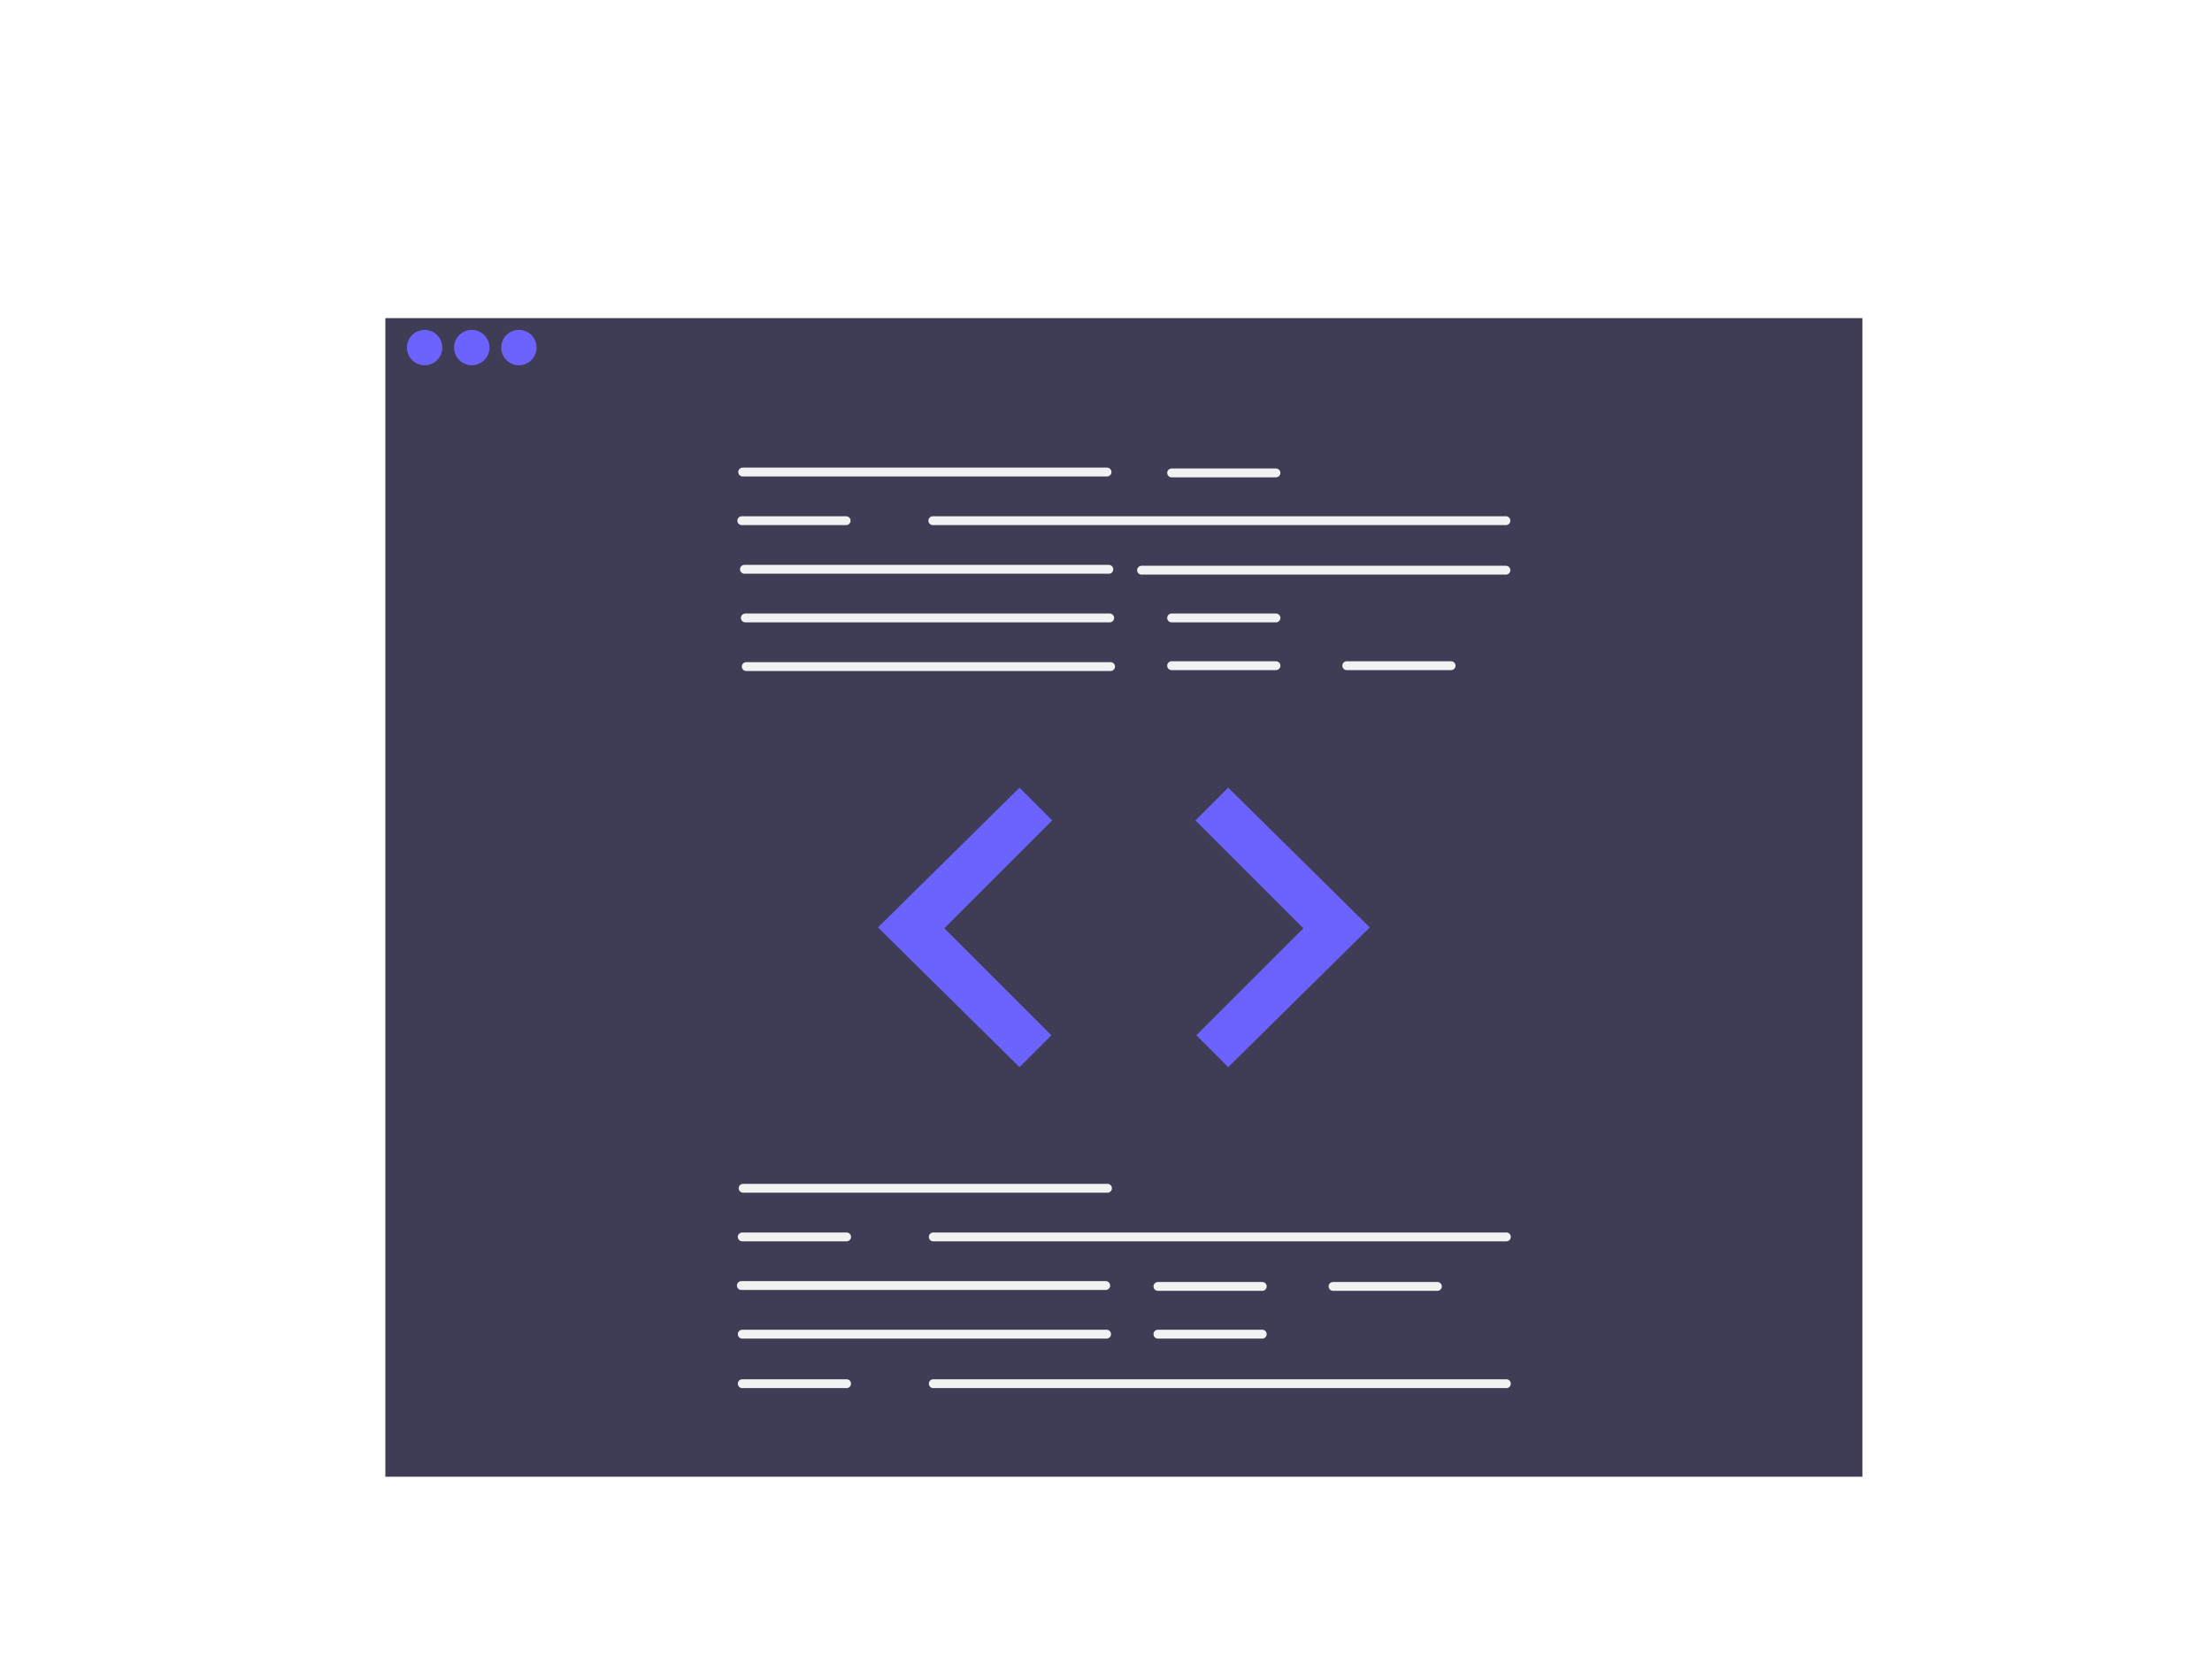
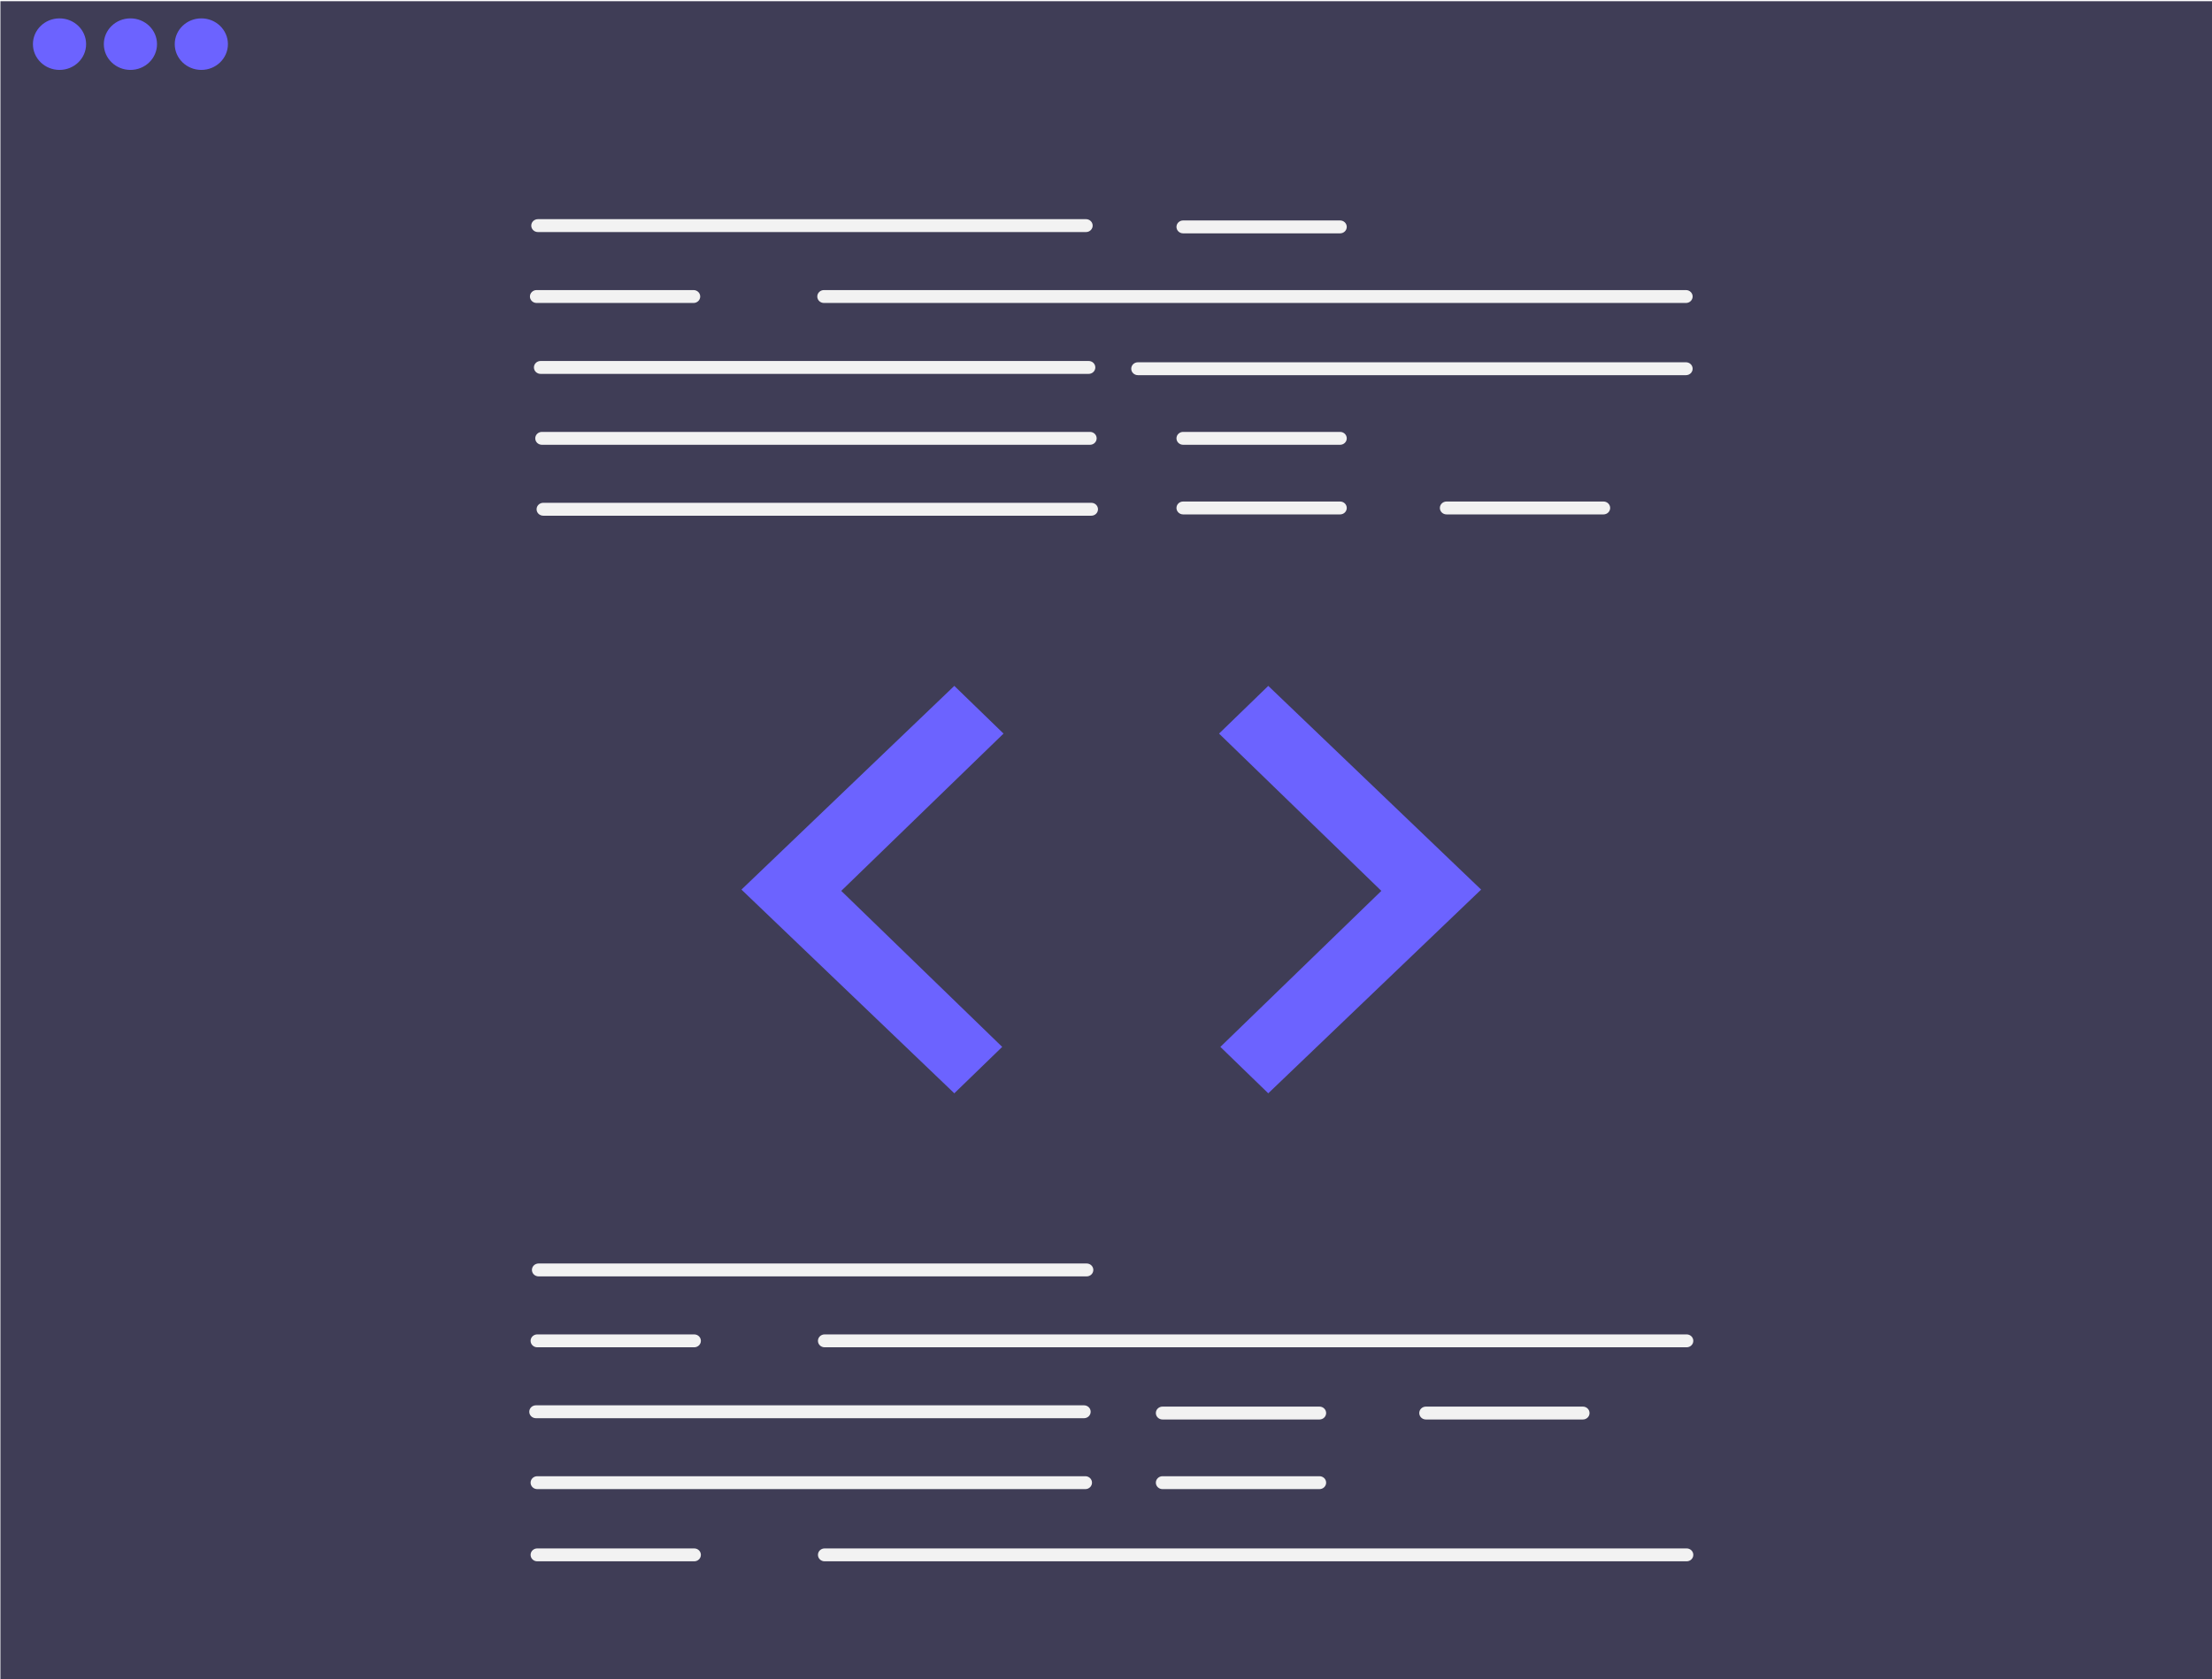
- <svg xmlns="http://www.w3.org/2000/svg" id="a594ac37-6d44-4297-8862-1cbd9c01c0b7" width="100%" height="100%" data-name="Layer 1" preserveAspectRatio="xMidYMid meet" viewBox="0 0 1126.194 855">
-   <style>
+ <svg xmlns="http://www.w3.org/2000/svg" id="a594ac37-6d44-4297-8862-1cbd9c01c0b7" width="100%" height="100%" data-name="Layer 1" preserveAspectRatio="xMidYMid meet" viewBox="0 0 1126.194 855" version="1.1">
+   <defs id="defs40" />
+   <style id="style2">
        @keyframes changeOpacity { from { opacity: 0; } to { opacity: 1 } } .line { animation-duration: 0.4s; animation-name: changeOpacity; animation-iteration-count: infinite; animation-direction: alternate; } #line1 { -webkit-animation-delay: .1s; animation-delay: .1s; } #line2 { -webkit-animation-delay: .2s; animation-delay: .2s; } #line3 { -webkit-animation-delay: .3s; animation-delay: .3s; } #line4 { -webkit-animation-delay: .4s; animation-delay: .4s; } #line5 { -webkit-animation-delay: .5s; animation-delay: .5s; } #line6 { -webkit-animation-delay: .6s; animation-delay: .6s; } #line7 { -webkit-animation-delay: .7s; animation-delay: .7s; } #line8 { -webkit-animation-delay: .8s; animation-delay: .8s; } #line9 { -webkit-animation-delay: .9s; animation-delay: .9s; } #line10 { -webkit-animation-delay: 1s; animation-delay: 1s; } #line11 { -webkit-animation-delay: 1.1s; animation-delay: 1.1s; } #line12 { -webkit-animation-delay: 1.2s; animation-delay: 1.2s; } #line13 { -webkit-animation-delay: 1.3s; animation-delay: 1.3s; } #line14 { -webkit-animation-delay: 1.4s; animation-delay: 1.4s; } #line15 { -webkit-animation-delay: 1.5s; animation-delay: 1.5s; } #line16 { -webkit-animation-delay: 1.6s; animation-delay: 1.6s; } #line17 { -webkit-animation-delay: 1.7s; animation-delay: 1.7s; } #line18 { -webkit-animation-delay: 1.8s; animation-delay: 1.8s; } #line19 { -webkit-animation-delay: 1.9s; animation-delay: 1.9s; } #line20 { -webkit-animation-delay: 2s; animation-delay: 2s; }
    </style>
-   <rect id="svgparenthome" width="752" height="590" x="196.194" y="162" fill="#3f3d56" />
-   <path id="line1" fill="#f2f2f2" d="M600.541,265.129H415.024a2.251,2.251,0,1,1,0-4.503H600.541a2.251,2.251,0,0,1,0,4.503Z" class="line" transform="translate(-36.90323 -22.5)" />
-   <path id="line2" fill="#f2f2f2" d="M803.62,289.895H511.835a2.251,2.251,0,0,1,0-4.503H803.62a2.251,2.251,0,1,1,0,4.503Z" class="line" transform="translate(-36.90323 -22.5)" />
-   <path id="line3" fill="#f2f2f2" d="M601.442,314.661H415.924a2.251,2.251,0,1,1,0-4.503H601.442a2.251,2.251,0,1,1,0,4.503Z" class="line" transform="translate(-36.90323 -22.5)" />
-   <path id="line3" fill="#f2f2f2" d="M803.62,315.111H618.102a2.251,2.251,0,0,1,0-4.503H803.62a2.251,2.251,0,1,1,0,4.503Z" class="line" transform="translate(-36.90323 -22.5)" />
-   <path id="line4" fill="#f2f2f2" d="M601.892,339.426H416.374a2.251,2.251,0,0,1,0-4.503H601.892a2.251,2.251,0,1,1,0,4.503Z" class="line" transform="translate(-36.90323 -22.5)" />
-   <path id="line5" fill="#f2f2f2" d="M602.342,364.192H416.825a2.251,2.251,0,0,1,0-4.503H602.342a2.251,2.251,0,1,1,0,4.503Z" class="line" transform="translate(-36.90323 -22.5)" />
-   <path id="line6" fill="#f2f2f2" d="M686.546,265.579H633.412a2.251,2.251,0,0,1,0-4.503h53.134a2.251,2.251,0,1,1,0,4.503Z" class="line" transform="translate(-36.90323 -22.5)" />
-   <path id="line7" fill="#f2f2f2" d="M686.546,339.426H633.412a2.251,2.251,0,0,1,0-4.503h53.134a2.251,2.251,0,1,1,0,4.503Z" class="line" transform="translate(-36.90323 -22.5)" />
-   <path id="line8" fill="#f2f2f2" d="M686.546,363.742H633.412a2.251,2.251,0,1,1,0-4.503h53.134a2.251,2.251,0,1,1,0,4.503Z" class="line" transform="translate(-36.90323 -22.5)" />
-   <path id="line9" fill="#f2f2f2" d="M775.702,363.742H722.569a2.251,2.251,0,0,1,0-4.503h53.134a2.251,2.251,0,1,1,0,4.503Z" class="line" transform="translate(-36.90323 -22.5)" />
-   <path id="line10" fill="#f2f2f2" d="M467.707,289.895H414.573a2.251,2.251,0,0,1,0-4.503h53.134a2.251,2.251,0,0,1,0,4.503Z" class="line" transform="translate(-36.90323 -22.5)" />
-   <path id="line11" fill="#f2f2f2" d="M600.766,629.861H415.249a2.251,2.251,0,0,1,0-4.503H600.766a2.251,2.251,0,0,1,0,4.503Z" class="line" transform="translate(-36.90323 -22.5)" />
-   <path id="line12" fill="#f2f2f2" d="M599.866,679.392H414.348a2.251,2.251,0,1,1,0-4.503H599.866a2.251,2.251,0,0,1,0,4.503Z" class="line" transform="translate(-36.90323 -22.5)" />
-   <path id="line13" fill="#f2f2f2" d="M600.316,704.158H414.798a2.251,2.251,0,1,1,0-4.503H600.316a2.251,2.251,0,1,1,0,4.503Z" class="line" transform="translate(-36.90323 -22.5)" />
-   <path id="line14" fill="#f2f2f2" d="M679.566,679.842H626.433a2.251,2.251,0,0,1,0-4.503h53.134a2.251,2.251,0,0,1,0,4.503Z" class="line" transform="translate(-36.90323 -22.5)" />
-   <path id="line15" fill="#f2f2f2" d="M679.566,704.158H626.433a2.251,2.251,0,0,1,0-4.503h53.134a2.251,2.251,0,1,1,0,4.503Z" class="line" transform="translate(-36.90323 -22.5)" />
-   <path id="line16" fill="#f2f2f2" d="M768.723,679.842H715.589a2.251,2.251,0,1,1,0-4.503h53.134a2.251,2.251,0,0,1,0,4.503Z" class="line" transform="translate(-36.90323 -22.5)" />
-   <path id="line17" fill="#f2f2f2" d="M803.845,654.626H512.06a2.251,2.251,0,0,1,0-4.503H803.845a2.251,2.251,0,0,1,0,4.503Z" class="line" transform="translate(-36.90323 -22.5)" />
-   <path id="line18" fill="#f2f2f2" d="M467.932,654.626H414.798a2.251,2.251,0,0,1,0-4.503H467.932a2.251,2.251,0,0,1,0,4.503Z" class="line" transform="translate(-36.90323 -22.5)" />
-   <path id="line19" fill="#f2f2f2" d="M803.845,729.374H512.06a2.251,2.251,0,1,1,0-4.503H803.845a2.251,2.251,0,0,1,0,4.503Z" class="line" transform="translate(-36.90323 -22.5)" />
-   <path id="line20" fill="#f2f2f2" d="M467.932,729.374H414.798a2.251,2.251,0,1,1,0-4.503H467.932a2.251,2.251,0,1,1,0,4.503Z" class="line" transform="translate(-36.90323 -22.5)" />
-   <polygon id="arrowleft" fill="#6c63ff" points="519.06 401.13 447.014 472.275 519.06 543.42 535.27 527.21 480.786 472.725 535.72 417.79 519.06 401.13" />
-   <polygon id="arrowright" fill="#6c63ff" points="625.327 401.13 697.373 472.275 625.327 543.42 609.117 527.21 663.602 472.725 608.667 417.79 625.327 401.13" />
-   <circle cx="216.194" cy="177" r="9" fill="#6c63ff" />
-   <circle cx="240.194" cy="177" r="9" fill="#6c63ff" />
-   <circle cx="264.194" cy="177" r="9" fill="#6c63ff" />
+   <rect id="svgparenthome" width="1131.141" height="860.266" x="0.219" y="0.609" style="fill:#3f3d56;stroke-width:1.481" />
+   <path id="line1" d="M 552.92,118.172 H 273.869 a 3.387,3.283 0 1 1 0,-6.566 h 279.051 a 3.387,3.283 0 0 1 0,6.566 z" class="line" style="fill:#f2f2f2;stroke-width:1.481" />
+   <path id="line2" d="M 858.387,154.283 H 419.49 a 3.387,3.283 0 0 1 0,-6.566 h 438.896 a 3.387,3.283 0 1 1 0,6.566 z" class="line" style="fill:#f2f2f2;stroke-width:1.481" />
+   <path id="line3" d="M 554.275,190.393 H 275.223 a 3.387,3.283 0 1 1 0,-6.566 h 279.051 a 3.387,3.283 0 1 1 0,6.566 z" class="line" style="fill:#f2f2f2;stroke-width:1.481" />
+   <path id="path10" d="M 858.387,191.05 H 579.335 a 3.387,3.283 0 0 1 0,-6.566 h 279.051 a 3.387,3.283 0 1 1 0,6.566 z" class="line" style="fill:#f2f2f2;stroke-width:1.481" />
+   <path id="line4" d="M 554.952,226.504 H 275.901 a 3.387,3.283 0 0 1 0,-6.566 h 279.051 a 3.387,3.283 0 1 1 0,6.566 z" class="line" style="fill:#f2f2f2;stroke-width:1.481" />
+   <path id="line5" d="M 555.63,262.614 H 276.578 a 3.387,3.283 0 0 1 0,-6.566 H 555.63 a 3.387,3.283 0 1 1 0,6.566 z" class="line" style="fill:#f2f2f2;stroke-width:1.481" />
+   <path id="line6" d="m 682.286,118.829 h -79.923 a 3.387,3.283 0 0 1 0,-6.566 h 79.923 a 3.387,3.283 0 1 1 0,6.566 z" class="line" style="fill:#f2f2f2;stroke-width:1.481" />
+   <path id="line7" d="m 682.286,226.504 h -79.923 a 3.387,3.283 0 0 1 0,-6.566 h 79.923 a 3.387,3.283 0 1 1 0,6.566 z" class="line" style="fill:#f2f2f2;stroke-width:1.481" />
+   <path id="line8" d="m 682.286,261.957 h -79.923 a 3.387,3.283 0 1 1 0,-6.566 h 79.923 a 3.387,3.283 0 1 1 0,6.566 z" class="line" style="fill:#f2f2f2;stroke-width:1.481" />
+   <path id="line9" d="M 816.394,261.957 H 736.471 a 3.387,3.283 0 0 1 0,-6.566 h 79.923 a 3.387,3.283 0 1 1 0,6.566 z" class="line" style="fill:#f2f2f2;stroke-width:1.481" />
+   <path id="line10" d="m 353.114,154.283 h -79.922 a 3.387,3.283 0 0 1 0,-6.566 h 79.922 a 3.387,3.283 0 0 1 0,6.566 z" class="line" style="fill:#f2f2f2;stroke-width:1.481" />
+   <path id="line11" d="M 553.259,649.979 H 274.207 a 3.387,3.283 0 0 1 0,-6.566 h 279.051 a 3.387,3.283 0 0 1 0,6.566 z" class="line" style="fill:#f2f2f2;stroke-width:1.481" />
+   <path id="line12" d="M 551.904,722.2 H 272.853 a 3.387,3.283 0 1 1 0,-6.566 H 551.904 a 3.387,3.283 0 0 1 0,6.566 z" class="line" style="fill:#f2f2f2;stroke-width:1.481" />
+   <path id="line13" d="M 552.582,758.31 H 273.53 a 3.387,3.283 0 1 1 0,-6.566 H 552.582 a 3.387,3.283 0 1 1 0,6.566 z" class="line" style="fill:#f2f2f2;stroke-width:1.481" />
+   <path id="line14" d="m 671.788,722.857 h -79.923 a 3.387,3.283 0 0 1 0,-6.566 h 79.923 a 3.387,3.283 0 0 1 0,6.566 z" class="line" style="fill:#f2f2f2;stroke-width:1.481" />
+   <path id="line15" d="m 671.788,758.31 h -79.923 a 3.387,3.283 0 0 1 0,-6.566 h 79.923 a 3.387,3.283 0 1 1 0,6.566 z" class="line" style="fill:#f2f2f2;stroke-width:1.481" />
+   <path id="line16" d="m 805.895,722.857 h -79.922 a 3.387,3.283 0 1 1 0,-6.566 h 79.922 a 3.387,3.283 0 0 1 0,6.566 z" class="line" style="fill:#f2f2f2;stroke-width:1.481" />
+   <path id="line17" d="M 858.725,686.09 H 419.829 a 3.387,3.283 0 0 1 0,-6.566 h 438.896 a 3.387,3.283 0 0 1 0,6.566 z" class="line" style="fill:#f2f2f2;stroke-width:1.481" />
+   <path id="line18" d="m 353.453,686.09 h -79.923 a 3.387,3.283 0 0 1 0,-6.566 h 79.923 a 3.387,3.283 0 0 1 0,6.566 z" class="line" style="fill:#f2f2f2;stroke-width:1.481" />
+   <path id="line19" d="M 858.725,795.077 H 419.829 a 3.387,3.283 0 1 1 0,-6.566 h 438.896 a 3.387,3.283 0 0 1 0,6.566 z" class="line" style="fill:#f2f2f2;stroke-width:1.481" />
+   <path id="line20" d="m 353.453,795.077 h -79.923 a 3.387,3.283 0 1 1 0,-6.566 h 79.923 a 3.387,3.283 0 1 1 0,6.566 z" class="line" style="fill:#f2f2f2;stroke-width:1.481" />
+   <polygon id="arrowleft" points="535.27,527.21 480.786,472.725 535.72,417.79 519.06,401.13 447.014,472.275 519.06,543.42 " transform="matrix(1.504177,0,0,1.458078,-294.8912,-235.5998)" style="fill:#6c63ff" />
+   <polygon id="arrowright" points="609.117,527.21 663.602,472.725 608.667,417.79 625.327,401.13 697.373,472.275 625.327,543.42 " transform="matrix(1.504177,0,0,1.458078,-294.8912,-235.5998)" style="fill:#6c63ff" />
+   <ellipse cx="30.302" cy="22.48" id="circle31" rx="13.538" ry="13.123" style="fill:#6c63ff;stroke-width:1.481" />
+   <ellipse cx="66.402" cy="22.48" id="circle33" rx="13.538" ry="13.123" style="fill:#6c63ff;stroke-width:1.481" />
+   <ellipse cx="102.503" cy="22.48" id="circle35" rx="13.538" ry="13.123" style="fill:#6c63ff;stroke-width:1.481" />
</svg>
